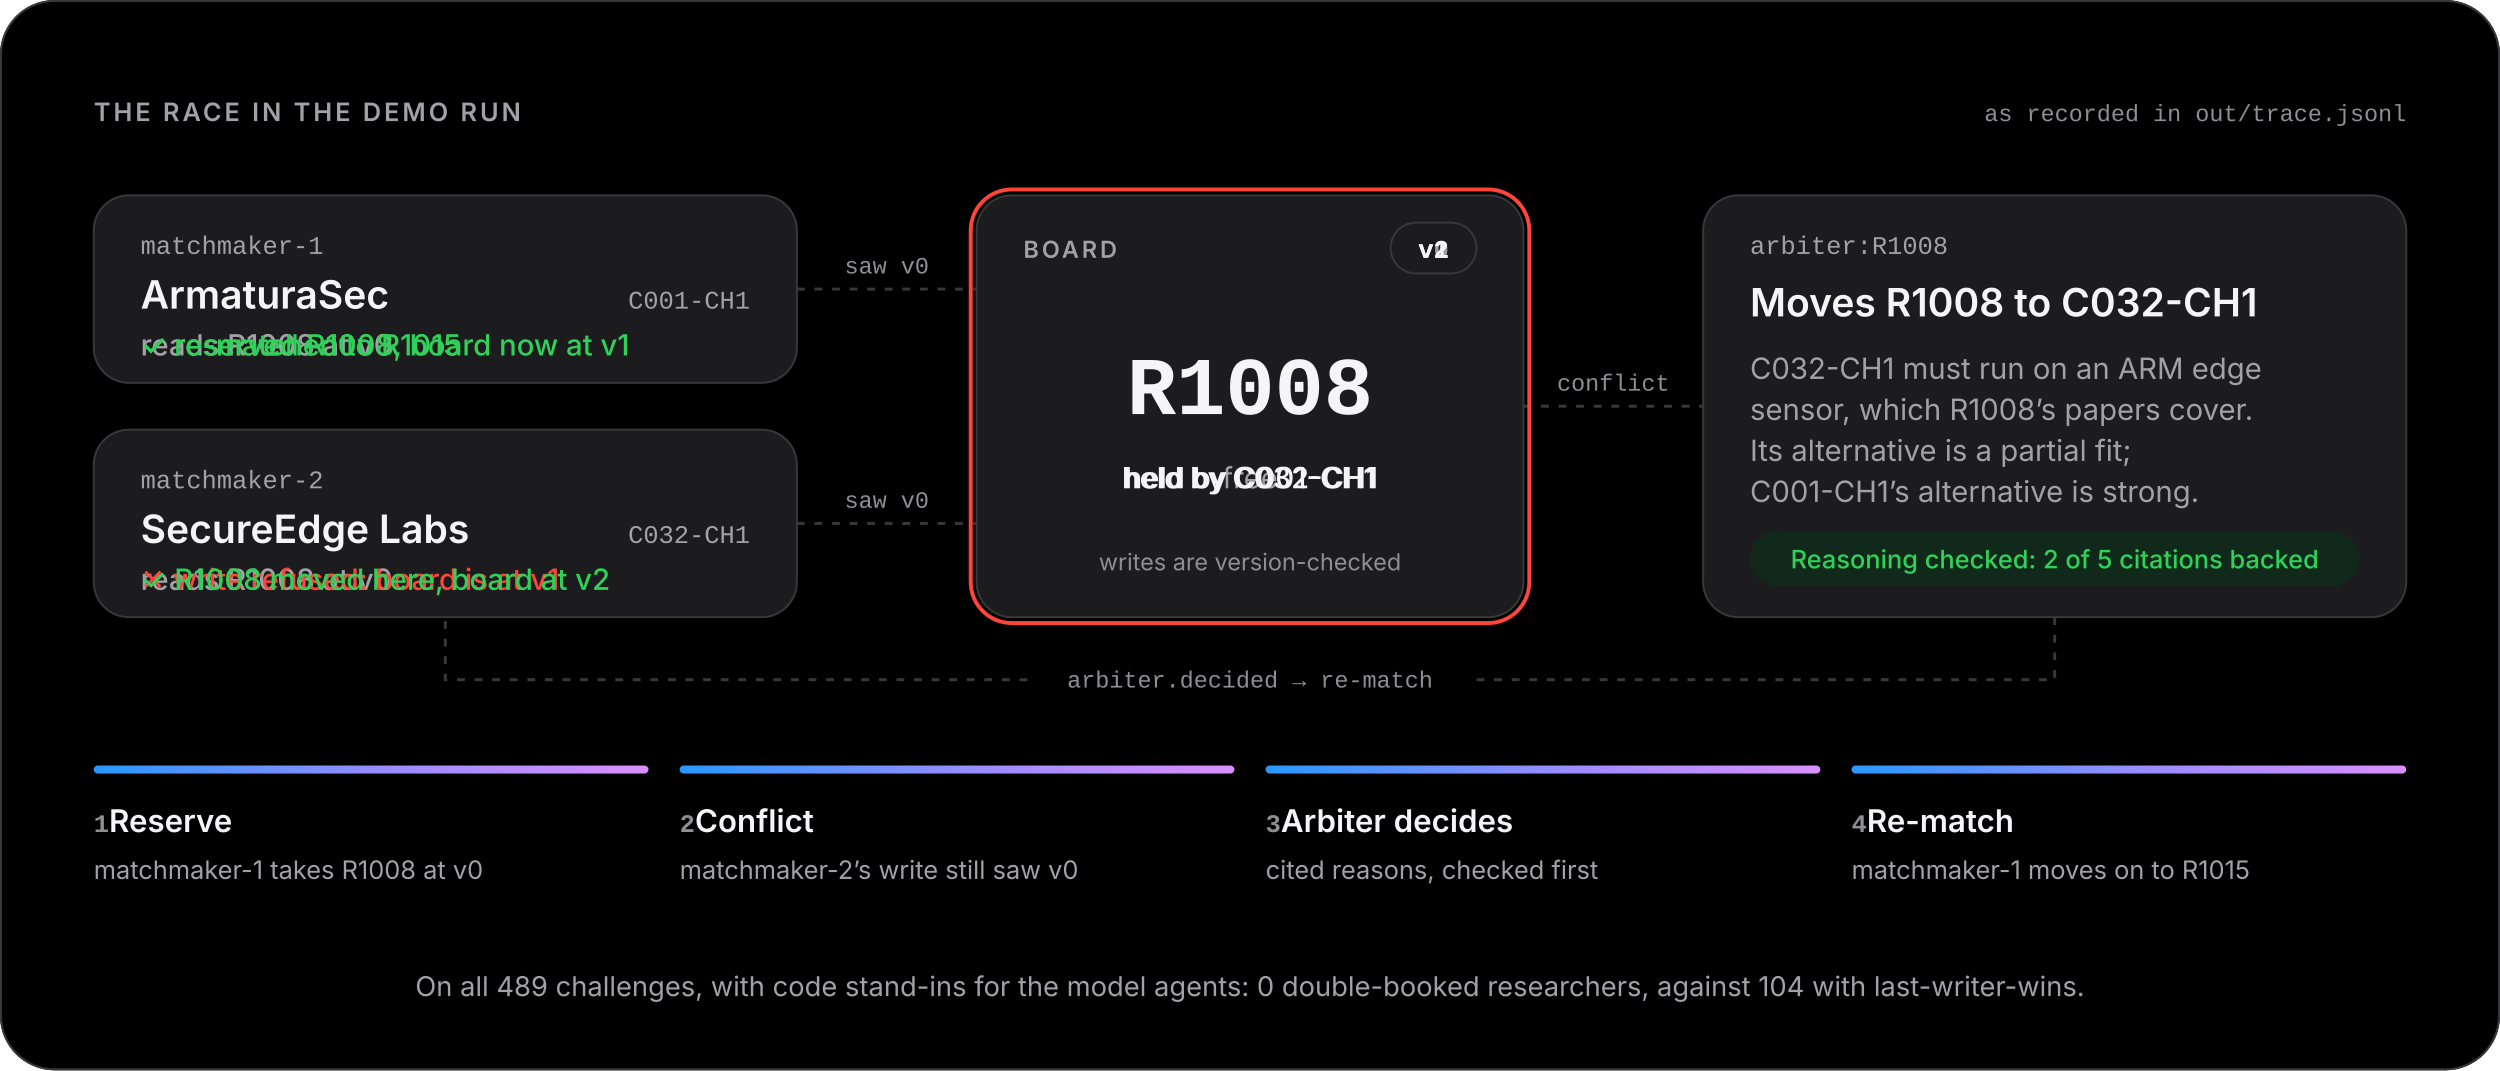
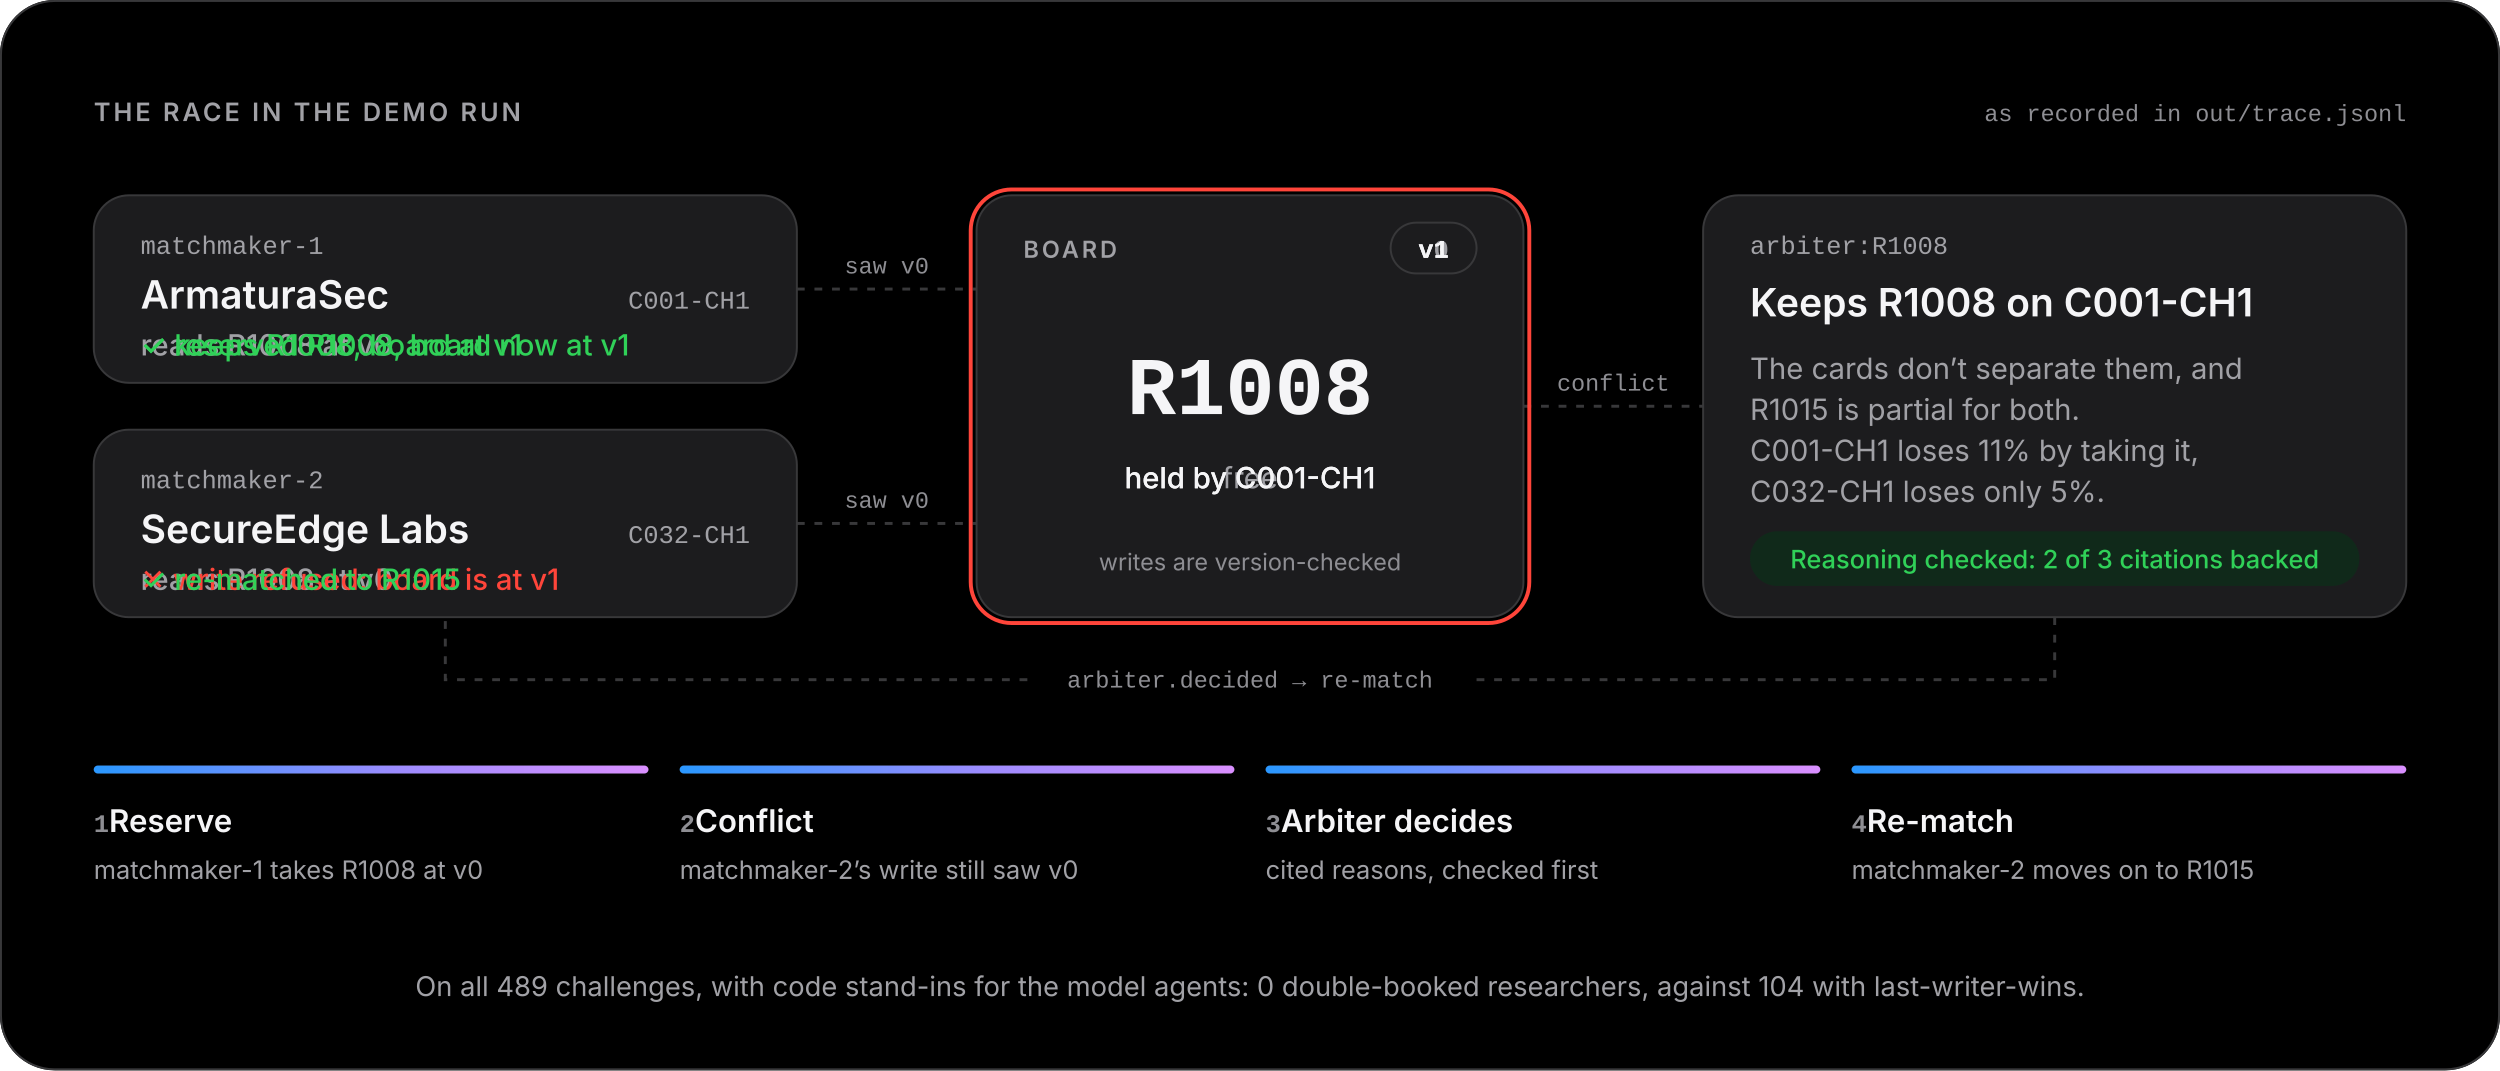
<svg xmlns="http://www.w3.org/2000/svg" width="1280" height="548" viewBox="0 0 1280 548" role="img" aria-labelledby="title desc" font-family="-apple-system, BlinkMacSystemFont, 'SF Pro Display', 'Segoe UI', 'Helvetica Neue', Inter, Arial, 'Liberation Sans', sans-serif">
  <defs>
    <linearGradient id="brand" x1="0" y1="0" x2="1" y2="0">
      <stop offset="0" stop-color="#2997FF" />
      <stop offset=".55" stop-color="#9D8CFF" />
      <stop offset="1" stop-color="#DA8FFF" />
    </linearGradient>
    <clipPath id="card">
      <rect width="1280" height="548" rx="28" />
    </clipPath>
  </defs>
  <g clip-path="url(#card)">
    <rect width="1280" height="548" rx="28" fill="#000000" />
  </g>
  <rect x=".5" y=".5" width="1279" height="547" rx="27.5" fill="none" stroke="#38383A" />
  <text x="48" y="62" font-size="13" font-weight="600" fill="#A1A1A6" letter-spacing="1.5">THE RACE IN THE DEMO RUN</text>
  <text x="1232" y="62" font-size="12" font-weight="400" fill="#8E8E93" text-anchor="end" font-family="ui-monospace, 'SF Mono', SFMono-Regular, Menlo, Consolas, 'Liberation Mono', monospace">as recorded in out/trace.jsonl</text>
  <g stroke="#38383A" stroke-width="1.5" stroke-dasharray="4 5" fill="none">
    <path d="M408 148H500" />
    <path d="M408 268H500" />
    <path class="fin" style="animation:k0 16s linear infinite" d="M780 208H872" />
    <path class="fin" style="animation:k1 16s linear infinite" d="M1052 316V348H228V316" />
  </g>
  <text x="454" y="140" font-size="12" font-weight="400" fill="#8E8E93" text-anchor="middle" font-family="ui-monospace, 'SF Mono', SFMono-Regular, Menlo, Consolas, 'Liberation Mono', monospace">saw v0</text>
  <text x="454" y="260" font-size="12" font-weight="400" fill="#8E8E93" text-anchor="middle" font-family="ui-monospace, 'SF Mono', SFMono-Regular, Menlo, Consolas, 'Liberation Mono', monospace">saw v0</text>
  <text x="826" y="200" font-size="12" font-weight="400" fill="#8E8E93" text-anchor="middle" font-family="ui-monospace, 'SF Mono', SFMono-Regular, Menlo, Consolas, 'Liberation Mono', monospace" class="fin" style="animation:k2 16s linear infinite">conflict</text>
  <g class="fin" style="animation:k3 16s linear infinite">
    <rect x="528" y="337" width="224" height="22" rx="11" fill="#000000" />
    <text x="640" y="352" font-size="12" font-weight="400" fill="#8E8E93" text-anchor="middle" font-family="ui-monospace, 'SF Mono', SFMono-Regular, Menlo, Consolas, 'Liberation Mono', monospace">arbiter.decided → re-match</text>
  </g>
  <rect x="48" y="100" width="360" height="96" rx="18" fill="#1C1C1E" stroke="#38383A" />
  <text x="72" y="130" font-size="13" font-weight="400" fill="#A1A1A6" font-family="ui-monospace, 'SF Mono', SFMono-Regular, Menlo, Consolas, 'Liberation Mono', monospace">matchmaker-1</text>
  <text x="72" y="158" font-size="20" font-weight="600" fill="#F5F5F7">ArmaturaSec</text>
  <text x="384" y="158" font-size="13" font-weight="400" fill="#A1A1A6" text-anchor="end" font-family="ui-monospace, 'SF Mono', SFMono-Regular, Menlo, Consolas, 'Liberation Mono', monospace">C001-CH1</text>
  <text x="72" y="182" font-size="15" font-weight="500" fill="#A1A1A6" class="ini" style="animation:k4 16s linear infinite">reads R1008 at v0</text>
  <text x="72" y="182" font-size="15" font-weight="500" fill="#30D158" class="mid" style="animation:k18 16s linear infinite">✓ reserved R1008, board now at v1</text>
-   <text x="72" y="182" font-size="15" font-weight="500" fill="#30D158" class="fin" style="animation:k8 16s linear infinite">✓ re-matched to R1015</text>
+   <text x="72" y="182" font-size="15" font-weight="500" fill="#30D158" class="fin" style="animation:k8 16s linear infinite">✓ keeps R1008, board at v1</text>
  <rect x="48" y="220" width="360" height="96" rx="18" fill="#1C1C1E" stroke="#38383A" />
  <text x="72" y="250" font-size="13" font-weight="400" fill="#A1A1A6" font-family="ui-monospace, 'SF Mono', SFMono-Regular, Menlo, Consolas, 'Liberation Mono', monospace">matchmaker-2</text>
  <text x="72" y="278" font-size="20" font-weight="600" fill="#F5F5F7">SecureEdge Labs</text>
  <text x="384" y="278" font-size="13" font-weight="400" fill="#A1A1A6" text-anchor="end" font-family="ui-monospace, 'SF Mono', SFMono-Regular, Menlo, Consolas, 'Liberation Mono', monospace">C032-CH1</text>
  <text x="72" y="302" font-size="15" font-weight="500" fill="#A1A1A6" class="ini" style="animation:k6 16s linear infinite">reads R1008 at v0</text>
  <text x="72" y="302" font-size="15" font-weight="500" fill="#FF453A" class="mid" style="animation:k7 16s linear infinite">✕ write refused: board is at v1</text>
-   <text x="72" y="302" font-size="15" font-weight="500" fill="#30D158" class="fin" style="animation:k8 16s linear infinite">✓ R1008 moved here, board at v2</text>
+   <text x="72" y="302" font-size="15" font-weight="500" fill="#30D158" class="fin" style="animation:k8 16s linear infinite">✓ re-matched to R1015</text>
  <rect x="500" y="100" width="280" height="216" rx="18" fill="#1C1C1E" stroke="#38383A" />
  <rect class="mid" style="animation:k9 16s linear infinite" x="497" y="97" width="286" height="222" rx="21" fill="none" stroke="#FF453A" stroke-width="2" />
  <text x="524" y="132" font-size="12" font-weight="600" fill="#A1A1A6" letter-spacing="1.5">BOARD</text>
  <rect x="712" y="114" width="44" height="26" rx="13" fill="#1C1C1E" stroke="#38383A" />
  <text x="734" y="132" font-size="13" font-weight="600" fill="#A1A1A6" text-anchor="middle" font-family="ui-monospace, 'SF Mono', SFMono-Regular, Menlo, Consolas, 'Liberation Mono', monospace" class="ini" style="animation:k10 16s linear infinite">v0</text>
  <text x="734" y="132" font-size="13" font-weight="600" fill="#F5F5F7" text-anchor="middle" font-family="ui-monospace, 'SF Mono', SFMono-Regular, Menlo, Consolas, 'Liberation Mono', monospace" class="mid" style="animation:k18 16s linear infinite">v1</text>
-   <text x="734" y="132" font-size="13" font-weight="600" fill="#F5F5F7" text-anchor="middle" font-family="ui-monospace, 'SF Mono', SFMono-Regular, Menlo, Consolas, 'Liberation Mono', monospace" class="fin" style="animation:k8 16s linear infinite">v2</text>
+   <text x="734" y="132" font-size="13" font-weight="600" fill="#F5F5F7" text-anchor="middle" font-family="ui-monospace, 'SF Mono', SFMono-Regular, Menlo, Consolas, 'Liberation Mono', monospace" class="fin" style="animation:k8 16s linear infinite">v1</text>
  <text x="640" y="212" font-size="42" font-weight="600" fill="#F5F5F7" text-anchor="middle" font-family="ui-monospace, 'SF Mono', SFMono-Regular, Menlo, Consolas, 'Liberation Mono', monospace">R1008</text>
  <text x="640" y="250" font-size="15" font-weight="400" fill="#A1A1A6" text-anchor="middle" class="ini" style="animation:k12 16s linear infinite">free</text>
  <text x="640" y="250" font-size="15" font-weight="500" fill="#F5F5F7" text-anchor="middle" class="mid" style="animation:k18 16s linear infinite">held by C001-CH1</text>
-   <text x="640" y="250" font-size="15" font-weight="500" fill="#F5F5F7" text-anchor="middle" class="fin" style="animation:k8 16s linear infinite">held by C032-CH1</text>
+   <text x="640" y="250" font-size="15" font-weight="500" fill="#F5F5F7" text-anchor="middle" class="fin" style="animation:k8 16s linear infinite">held by C001-CH1</text>
  <text x="640" y="292" font-size="12" font-weight="400" fill="#8E8E93" text-anchor="middle">writes are version-checked</text>
  <g class="fin" style="animation:k14 16s linear infinite">
    <rect x="872" y="100" width="360" height="216" rx="18" fill="#1C1C1E" stroke="#38383A" />
    <text x="896" y="130" font-size="13" font-weight="400" fill="#A1A1A6" font-family="ui-monospace, 'SF Mono', SFMono-Regular, Menlo, Consolas, 'Liberation Mono', monospace">arbiter:R1008</text>
    <g class="fin" style="animation:k15 16s linear infinite">
-       <text x="896" y="162" font-size="20" font-weight="600" fill="#F5F5F7">Moves R1008 to C032-CH1</text>
+       <text x="896" y="162" font-size="20" font-weight="600" fill="#F5F5F7">Keeps R1008 on C001-CH1</text>
    </g>
    <g class="fin" style="animation:k16 16s linear infinite">
-       <text x="896" y="194" font-size="15" font-weight="400" fill="#A1A1A6">C032-CH1 must run on an ARM edge</text>
-       <text x="896" y="215" font-size="15" font-weight="400" fill="#A1A1A6">sensor, which R1008’s papers cover.</text>
-       <text x="896" y="236" font-size="15" font-weight="400" fill="#A1A1A6">Its alternative is a partial fit;</text>
-       <text x="896" y="257" font-size="15" font-weight="400" fill="#A1A1A6">C001-CH1’s alternative is strong.</text>
+       <text x="896" y="194" font-size="15" font-weight="400" fill="#A1A1A6">The cards don’t separate them, and</text>
+       <text x="896" y="215" font-size="15" font-weight="400" fill="#A1A1A6">R1015 is partial for both.</text>
+       <text x="896" y="236" font-size="15" font-weight="400" fill="#A1A1A6">C001-CH1 loses 11% by taking it,</text>
+       <text x="896" y="257" font-size="15" font-weight="400" fill="#A1A1A6">C032-CH1 loses only 5%.</text>
    </g>
    <g class="fin" style="animation:k17 16s linear infinite">
      <rect x="896" y="272" width="312" height="28" rx="14" fill="#10291A" />
-       <text x="1052" y="291" font-size="13" font-weight="500" fill="#30D158" text-anchor="middle">Reasoning checked: 2 of 5 citations backed</text>
+       <text x="1052" y="291" font-size="13" font-weight="500" fill="#30D158" text-anchor="middle">Reasoning checked: 2 of 3 citations backed</text>
    </g>
  </g>
  <circle class="tok" cx="412" cy="148" r="5" fill="#2997FF" style="animation:tA 16s linear infinite" />
  <circle class="tok" cx="412" cy="268" r="5" fill="#2997FF" style="animation:tB 16s linear infinite" />
  <circle class="tok" cx="784" cy="208" r="5" fill="#9D8CFF" style="animation:tC 16s linear infinite" />
  <circle class="tok" cx="1052" cy="320" r="5" fill="#DA8FFF" style="animation:tD 16s linear infinite" />
  <rect x="48" y="392" width="284" height="4" rx="2" fill="#2C2C2E" />
  <rect class="bar" x="48" y="392" width="284" height="4" rx="2" fill="url(#brand)" style="animation:bar0 16s linear infinite" />
  <text x="48" y="426" font-size="16" font-weight="600" class="lab" style="animation:lab0 16s linear infinite" fill="#F5F5F7">
    <tspan font-family="ui-monospace, 'SF Mono', SFMono-Regular, Menlo, Consolas, 'Liberation Mono', monospace" font-size="13" fill="#8E8E93">1  </tspan>Reserve</text>
  <text x="48" y="450" font-size="13" font-weight="400" fill="#A1A1A6">matchmaker-1 takes R1008 at v0</text>
  <rect x="348" y="392" width="284" height="4" rx="2" fill="#2C2C2E" />
  <rect class="bar" x="348" y="392" width="284" height="4" rx="2" fill="url(#brand)" style="animation:bar1 16s linear infinite" />
  <text x="348" y="426" font-size="16" font-weight="600" class="lab" style="animation:lab1 16s linear infinite" fill="#F5F5F7">
    <tspan font-family="ui-monospace, 'SF Mono', SFMono-Regular, Menlo, Consolas, 'Liberation Mono', monospace" font-size="13" fill="#8E8E93">2  </tspan>Conflict</text>
  <text x="348" y="450" font-size="13" font-weight="400" fill="#A1A1A6">matchmaker-2’s write still saw v0</text>
  <rect x="648" y="392" width="284" height="4" rx="2" fill="#2C2C2E" />
  <rect class="bar" x="648" y="392" width="284" height="4" rx="2" fill="url(#brand)" style="animation:bar2 16s linear infinite" />
  <text x="648" y="426" font-size="16" font-weight="600" class="lab" style="animation:lab2 16s linear infinite" fill="#F5F5F7">
    <tspan font-family="ui-monospace, 'SF Mono', SFMono-Regular, Menlo, Consolas, 'Liberation Mono', monospace" font-size="13" fill="#8E8E93">3  </tspan>Arbiter decides</text>
  <text x="648" y="450" font-size="13" font-weight="400" fill="#A1A1A6">cited reasons, checked first</text>
  <rect x="948" y="392" width="284" height="4" rx="2" fill="#2C2C2E" />
  <rect class="bar" x="948" y="392" width="284" height="4" rx="2" fill="url(#brand)" style="animation:bar3 16s linear infinite" />
  <text x="948" y="426" font-size="16" font-weight="600" class="lab" style="animation:lab3 16s linear infinite" fill="#F5F5F7">
    <tspan font-family="ui-monospace, 'SF Mono', SFMono-Regular, Menlo, Consolas, 'Liberation Mono', monospace" font-size="13" fill="#8E8E93">4  </tspan>Re-match</text>
-   <text x="948" y="450" font-size="13" font-weight="400" fill="#A1A1A6">matchmaker-1 moves on to R1015</text>
+   <text x="948" y="450" font-size="13" font-weight="400" fill="#A1A1A6">matchmaker-2 moves on to R1015</text>
  <text x="640" y="510" font-size="14" font-weight="400" fill="#A1A1A6" text-anchor="middle">On all 489 challenges, with code stand-ins for the model agents: 0 double-booked researchers, against 104 with last-writer-wins.</text>
  <style>
@keyframes tA{0%{opacity:0;transform:translate(0px,0px)}5.31%{opacity:0;transform:translate(0px,0px)}6.25%{opacity:1;transform:translate(0px,0px);animation-timing-function:cubic-bezier(.45,0,.25,1)}13.75%{opacity:1;transform:translate(84px,0px);animation-timing-function:cubic-bezier(.45,0,.25,1)}15.31%{opacity:0;transform:translate(84px,0px)}100%{opacity:0;transform:translate(84px,0px)}}
@keyframes tB{0%{opacity:0;transform:translate(0px,0px);fill:#2997FF}24.06%{opacity:0;transform:translate(0px,0px)}25%{opacity:1;transform:translate(0px,0px);animation-timing-function:cubic-bezier(.45,0,.25,1);fill:#2997FF}31.25%{opacity:1;transform:translate(84px,0px);animation-timing-function:cubic-bezier(.45,0,.25,1);fill:#FF453A}36.25%{opacity:1;transform:translate(0px,0px);animation-timing-function:cubic-bezier(.45,0,.25,1);fill:#FF453A}37.81%{opacity:0;transform:translate(0px,0px)}100%{opacity:0;transform:translate(0px,0px)}}
@keyframes tC{0%{opacity:0;transform:translate(0px,0px)}36.56%{opacity:0;transform:translate(0px,0px)}37.5%{opacity:1;transform:translate(0px,0px);animation-timing-function:cubic-bezier(.45,0,.25,1)}41.25%{opacity:1;transform:translate(84px,0px);animation-timing-function:cubic-bezier(.45,0,.25,1)}42.81%{opacity:0;transform:translate(84px,0px)}100%{opacity:0;transform:translate(84px,0px)}}
@keyframes tD{0%{opacity:0;transform:translate(0px,0px)}61.56%{opacity:0;transform:translate(0px,0px)}62.5%{opacity:1;transform:translate(0px,0px);animation-timing-function:cubic-bezier(.45,0,.25,1)}64.06%{opacity:1;transform:translate(0px,28px);animation-timing-function:cubic-bezier(.45,0,.25,1)}67.81%{opacity:1;transform:translate(-824px,28px);animation-timing-function:cubic-bezier(.45,0,.25,1)}69.38%{opacity:1;transform:translate(-824px,0px);animation-timing-function:cubic-bezier(.45,0,.25,1)}70.94%{opacity:0;transform:translate(-824px,0px)}100%{opacity:0;transform:translate(-824px,0px)}}
@keyframes bar0{0%{transform:scaleX(0);opacity:1}3.13%{transform:scaleX(0)}21.88%{transform:scaleX(1)}95%{transform:scaleX(1);opacity:1}97.5%{transform:scaleX(1);opacity:0}97.81%{transform:scaleX(0);opacity:0}100%{transform:scaleX(0);opacity:1}}
@keyframes lab0{0%{fill:#8E8E93}3.13%{fill:#8E8E93}5%{fill:#F5F5F7}95%{fill:#F5F5F7}97.5%{fill:#8E8E93}100%{fill:#8E8E93}}
@keyframes bar1{0%{transform:scaleX(0);opacity:1}21.88%{transform:scaleX(0)}40.63%{transform:scaleX(1)}95%{transform:scaleX(1);opacity:1}97.5%{transform:scaleX(1);opacity:0}97.81%{transform:scaleX(0);opacity:0}100%{transform:scaleX(0);opacity:1}}
@keyframes lab1{0%{fill:#8E8E93}21.88%{fill:#8E8E93}23.75%{fill:#F5F5F7}95%{fill:#F5F5F7}97.5%{fill:#8E8E93}100%{fill:#8E8E93}}
@keyframes bar2{0%{transform:scaleX(0);opacity:1}40.63%{transform:scaleX(0)}62.5%{transform:scaleX(1)}95%{transform:scaleX(1);opacity:1}97.5%{transform:scaleX(1);opacity:0}97.81%{transform:scaleX(0);opacity:0}100%{transform:scaleX(0);opacity:1}}
@keyframes lab2{0%{fill:#8E8E93}40.63%{fill:#8E8E93}42.5%{fill:#F5F5F7}95%{fill:#F5F5F7}97.5%{fill:#8E8E93}100%{fill:#8E8E93}}
@keyframes bar3{0%{transform:scaleX(0);opacity:1}62.5%{transform:scaleX(0)}84.38%{transform:scaleX(1)}95%{transform:scaleX(1);opacity:1}97.5%{transform:scaleX(1);opacity:0}97.81%{transform:scaleX(0);opacity:0}100%{transform:scaleX(0);opacity:1}}
@keyframes lab3{0%{fill:#8E8E93}62.5%{fill:#8E8E93}64.38%{fill:#F5F5F7}95%{fill:#F5F5F7}97.5%{fill:#8E8E93}100%{fill:#8E8E93}}
@keyframes k0{0%{opacity:0}37.5%{opacity:0}39.38%{opacity:1}95%{opacity:1}96.88%{opacity:0}100%{opacity:0}}
@keyframes k1{0%{opacity:0}62.5%{opacity:0}64.38%{opacity:1}95%{opacity:1}96.88%{opacity:0}100%{opacity:0}}
@keyframes k2{0%{opacity:0}37.5%{opacity:0}39.38%{opacity:1}95%{opacity:1}96.88%{opacity:0}100%{opacity:0}}
@keyframes k3{0%{opacity:0}62.5%{opacity:0}64.38%{opacity:1}95%{opacity:1}96.88%{opacity:0}100%{opacity:0}}
@keyframes k4{0%{opacity:1}15%{opacity:1}16.88%{opacity:0}96.25%{opacity:0}98.13%{opacity:1}100%{opacity:1}}
@keyframes k5{0%{opacity:0}15%{opacity:0}16.88%{opacity:1}95%{opacity:1}96.88%{opacity:0}100%{opacity:0}}
@keyframes k6{0%{opacity:1}35%{opacity:1}36.88%{opacity:0}96.25%{opacity:0}98.13%{opacity:1}100%{opacity:1}}
@keyframes k7{0%{opacity:0}35%{opacity:0}36.88%{opacity:1}68.75%{opacity:1}70.63%{opacity:0}100%{opacity:0}}
@keyframes k8{0%{opacity:0}68.75%{opacity:0}70.63%{opacity:1}95%{opacity:1}96.88%{opacity:0}100%{opacity:0}}
@keyframes k9{0%{opacity:0}31.25%{opacity:0}33.13%{opacity:1}37.5%{opacity:1}39.38%{opacity:0}100%{opacity:0}}
@keyframes k10{0%{opacity:1}13.75%{opacity:1}15.63%{opacity:0}96.25%{opacity:0}98.13%{opacity:1}100%{opacity:1}}
@keyframes k11{0%{opacity:0}13.75%{opacity:0}15.63%{opacity:1}95%{opacity:1}96.88%{opacity:0}100%{opacity:0}}
@keyframes k12{0%{opacity:1}13.75%{opacity:1}15.63%{opacity:0}96.25%{opacity:0}98.13%{opacity:1}100%{opacity:1}}
@keyframes k13{0%{opacity:0}13.75%{opacity:0}15.63%{opacity:1}95%{opacity:1}96.88%{opacity:0}100%{opacity:0}}
@keyframes k14{0%{opacity:0}40.63%{opacity:0}42.5%{opacity:1}95%{opacity:1}96.88%{opacity:0}100%{opacity:0}}
@keyframes k15{0%{opacity:0}43.13%{opacity:0}45%{opacity:1}95%{opacity:1}96.88%{opacity:0}100%{opacity:0}}
@keyframes k16{0%{opacity:0}46.25%{opacity:0}48.13%{opacity:1}95%{opacity:1}96.88%{opacity:0}100%{opacity:0}}
@keyframes k17{0%{opacity:0}52.5%{opacity:0}54.38%{opacity:1}95%{opacity:1}96.88%{opacity:0}100%{opacity:0}}
@keyframes k18{0%{opacity:0}15%{opacity:0}16.88%{opacity:1}68.75%{opacity:1}70.63%{opacity:0}100%{opacity:0}}
.tok{opacity:0}.bar{transform-box:fill-box;transform-origin:0 50%}
@media (prefers-reduced-motion:reduce){*{animation:none!important}.ini,.mid,.tok{opacity:0!important}.fin{opacity:1!important}.bar{transform:none!important}}
</style>
</svg>
